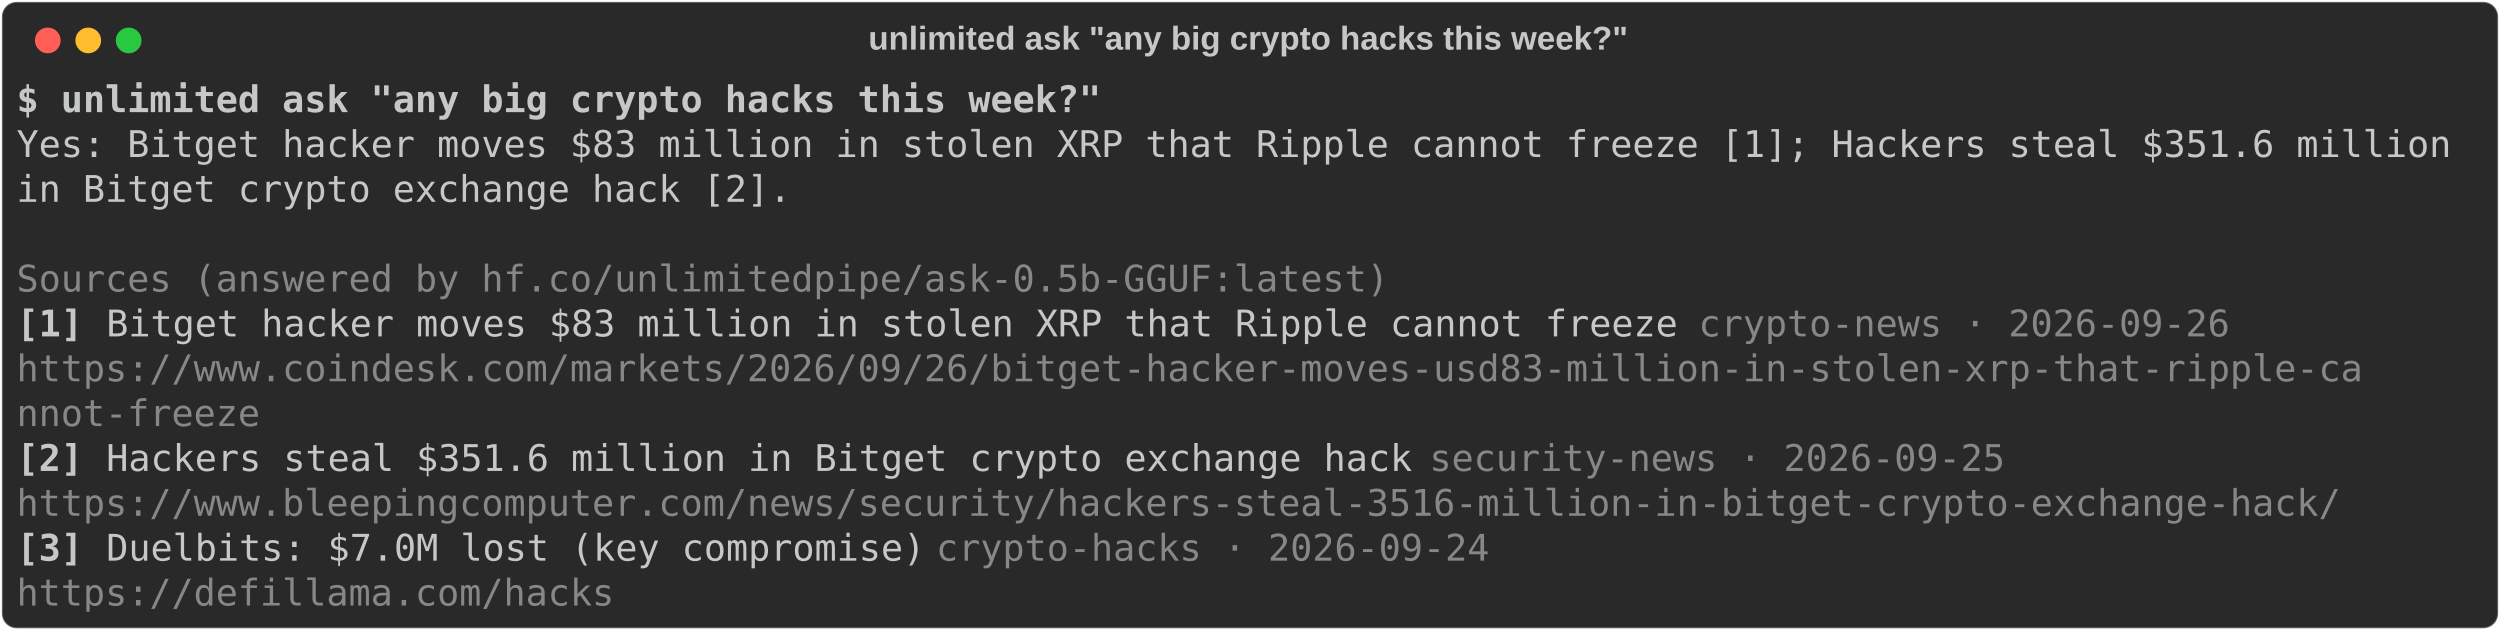
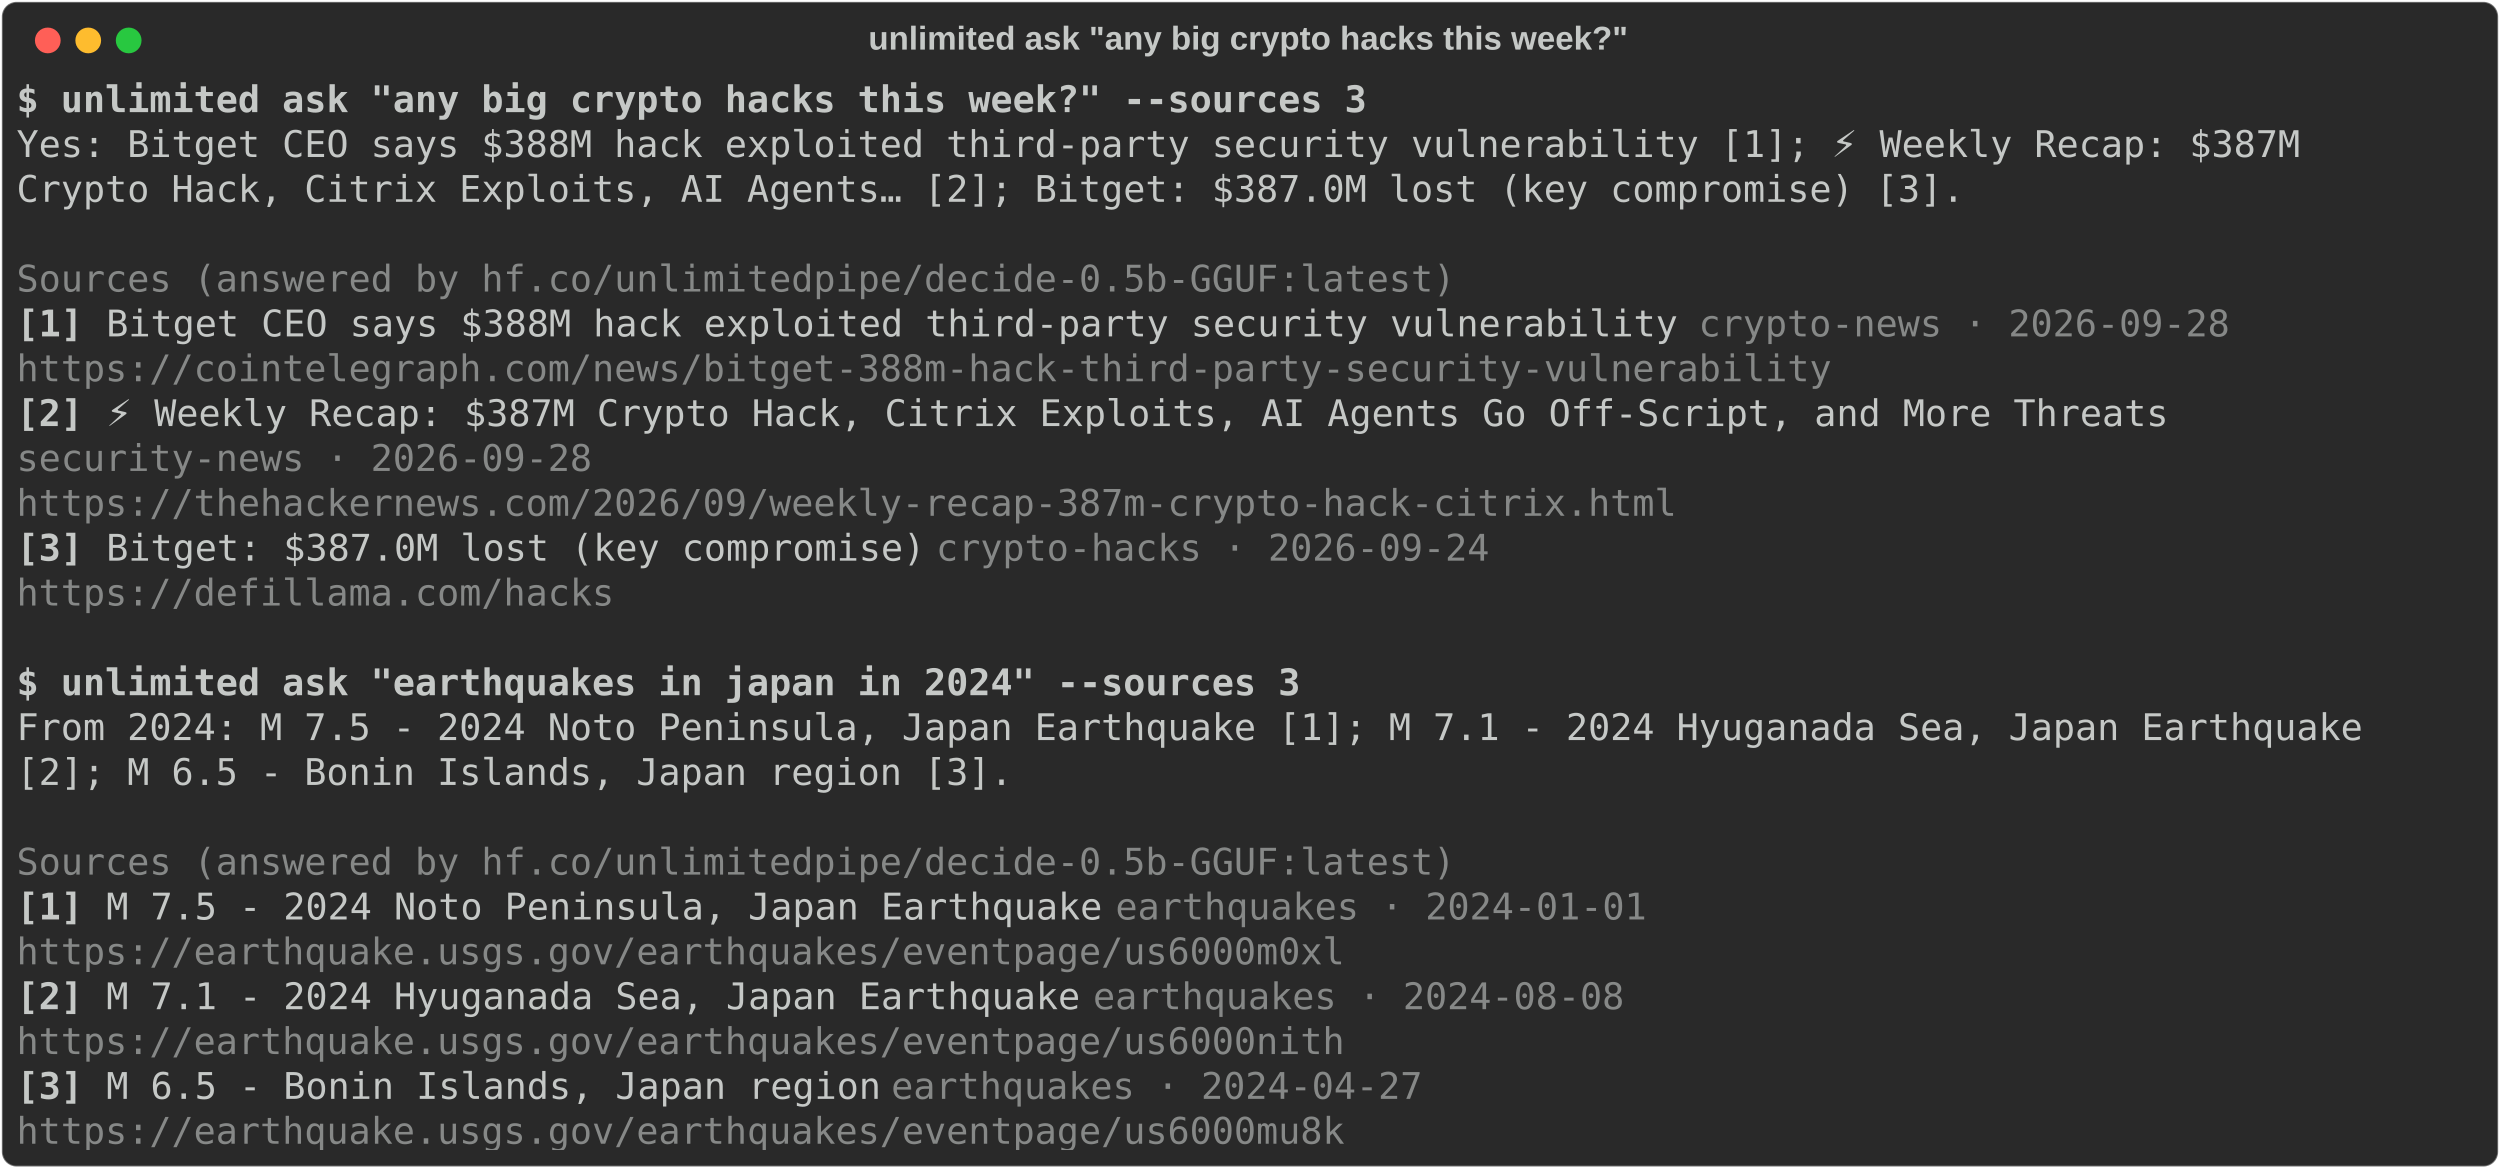
- <svg xmlns="http://www.w3.org/2000/svg" class="rich-terminal" viewBox="0 0 1360 342.8">
+ <svg xmlns="http://www.w3.org/2000/svg" class="rich-terminal" viewBox="0 0 1360 635.6">
  <style>

    @font-face {
        font-family: "Fira Code";
        src: local("FiraCode-Regular"),
                url("https://cdnjs.cloudflare.com/ajax/libs/firacode/6.2.0/woff2/FiraCode-Regular.woff2") format("woff2"),
                url("https://cdnjs.cloudflare.com/ajax/libs/firacode/6.2.0/woff/FiraCode-Regular.woff") format("woff");
        font-style: normal;
        font-weight: 400;
    }
    @font-face {
        font-family: "Fira Code";
        src: local("FiraCode-Bold"),
                url("https://cdnjs.cloudflare.com/ajax/libs/firacode/6.2.0/woff2/FiraCode-Bold.woff2") format("woff2"),
                url("https://cdnjs.cloudflare.com/ajax/libs/firacode/6.2.0/woff/FiraCode-Bold.woff") format("woff");
        font-style: bold;
        font-weight: 700;
    }

-     .terminal-95148860-matrix {
+     .terminal-883848835-matrix {
        font-family: Fira Code, monospace;
        font-size: 20px;
        line-height: 24.4px;
        font-variant-east-asian: full-width;
    }

-     .terminal-95148860-title {
+     .terminal-883848835-title {
        font-size: 18px;
        font-weight: bold;
        font-family: arial;
    }

-     .terminal-95148860-r1 { fill: #c5c8c6;font-weight: bold }
- .terminal-95148860-r2 { fill: #c5c8c6 }
- .terminal-95148860-r3 { fill: #868887 }
+     .terminal-883848835-r1 { fill: #c5c8c6;font-weight: bold }
+ .terminal-883848835-r2 { fill: #c5c8c6 }
+ .terminal-883848835-r3 { fill: #868887 }
    </style>
  <defs>
-     <clipPath id="terminal-95148860-clip-terminal">
-       <rect x="0" y="0" width="1341.0" height="291.8" />
-     </clipPath>
-     <clipPath id="terminal-95148860-line-0">
+     <clipPath id="terminal-883848835-clip-terminal">
+       <rect x="0" y="0" width="1341.0" height="584.6" />
+     </clipPath>
+     <clipPath id="terminal-883848835-line-0">
      <rect x="0" y="1.5" width="1342" height="24.65" />
    </clipPath>
-     <clipPath id="terminal-95148860-line-1">
+     <clipPath id="terminal-883848835-line-1">
      <rect x="0" y="25.9" width="1342" height="24.65" />
    </clipPath>
-     <clipPath id="terminal-95148860-line-2">
+     <clipPath id="terminal-883848835-line-2">
      <rect x="0" y="50.3" width="1342" height="24.65" />
    </clipPath>
-     <clipPath id="terminal-95148860-line-3">
+     <clipPath id="terminal-883848835-line-3">
      <rect x="0" y="74.7" width="1342" height="24.65" />
    </clipPath>
-     <clipPath id="terminal-95148860-line-4">
+     <clipPath id="terminal-883848835-line-4">
      <rect x="0" y="99.1" width="1342" height="24.65" />
    </clipPath>
-     <clipPath id="terminal-95148860-line-5">
+     <clipPath id="terminal-883848835-line-5">
      <rect x="0" y="123.5" width="1342" height="24.65" />
    </clipPath>
-     <clipPath id="terminal-95148860-line-6">
+     <clipPath id="terminal-883848835-line-6">
      <rect x="0" y="147.9" width="1342" height="24.65" />
    </clipPath>
-     <clipPath id="terminal-95148860-line-7">
+     <clipPath id="terminal-883848835-line-7">
      <rect x="0" y="172.3" width="1342" height="24.65" />
    </clipPath>
-     <clipPath id="terminal-95148860-line-8">
+     <clipPath id="terminal-883848835-line-8">
      <rect x="0" y="196.7" width="1342" height="24.65" />
    </clipPath>
-     <clipPath id="terminal-95148860-line-9">
+     <clipPath id="terminal-883848835-line-9">
      <rect x="0" y="221.1" width="1342" height="24.65" />
    </clipPath>
-     <clipPath id="terminal-95148860-line-10">
+     <clipPath id="terminal-883848835-line-10">
      <rect x="0" y="245.5" width="1342" height="24.65" />
    </clipPath>
+     <clipPath id="terminal-883848835-line-11">
+       <rect x="0" y="269.9" width="1342" height="24.65" />
+     </clipPath>
+     <clipPath id="terminal-883848835-line-12">
+       <rect x="0" y="294.3" width="1342" height="24.65" />
+     </clipPath>
+     <clipPath id="terminal-883848835-line-13">
+       <rect x="0" y="318.7" width="1342" height="24.65" />
+     </clipPath>
+     <clipPath id="terminal-883848835-line-14">
+       <rect x="0" y="343.1" width="1342" height="24.65" />
+     </clipPath>
+     <clipPath id="terminal-883848835-line-15">
+       <rect x="0" y="367.5" width="1342" height="24.65" />
+     </clipPath>
+     <clipPath id="terminal-883848835-line-16">
+       <rect x="0" y="391.9" width="1342" height="24.65" />
+     </clipPath>
+     <clipPath id="terminal-883848835-line-17">
+       <rect x="0" y="416.3" width="1342" height="24.65" />
+     </clipPath>
+     <clipPath id="terminal-883848835-line-18">
+       <rect x="0" y="440.7" width="1342" height="24.65" />
+     </clipPath>
+     <clipPath id="terminal-883848835-line-19">
+       <rect x="0" y="465.1" width="1342" height="24.65" />
+     </clipPath>
+     <clipPath id="terminal-883848835-line-20">
+       <rect x="0" y="489.5" width="1342" height="24.65" />
+     </clipPath>
+     <clipPath id="terminal-883848835-line-21">
+       <rect x="0" y="513.9" width="1342" height="24.65" />
+     </clipPath>
+     <clipPath id="terminal-883848835-line-22">
+       <rect x="0" y="538.3" width="1342" height="24.65" />
+     </clipPath>
  </defs>
-   <rect fill="#292929" stroke="rgba(255,255,255,0.35)" stroke-width="1" x="1" y="1" width="1358" height="340.8" rx="8" />
-   <text class="terminal-95148860-title" fill="#c5c8c6" text-anchor="middle" x="679" y="27">unlimited ask "any big crypto hacks this week?"</text>
+   <rect fill="#292929" stroke="rgba(255,255,255,0.35)" stroke-width="1" x="1" y="1" width="1358" height="633.6" rx="8" />
+   <text class="terminal-883848835-title" fill="#c5c8c6" text-anchor="middle" x="679" y="27">unlimited ask "any big crypto hacks this week?"</text>
  <g transform="translate(26,22)">
    <circle cx="0" cy="0" r="7" fill="#ff5f57" />
    <circle cx="22" cy="0" r="7" fill="#febc2e" />
    <circle cx="44" cy="0" r="7" fill="#28c840" />
  </g>
-   <g transform="translate(9, 41)" clip-path="url(#terminal-95148860-clip-terminal)">
-     <g class="terminal-95148860-matrix">
-       <text class="terminal-95148860-r1" x="0" y="20" textLength="597.8" clip-path="url(#terminal-95148860-line-0)">$ unlimited ask "any big crypto hacks this week?"</text>
-       <text class="terminal-95148860-r2" x="1342" y="20" textLength="12.2" clip-path="url(#terminal-95148860-line-0)">
- </text>
-       <text class="terminal-95148860-r2" x="0" y="44.4" textLength="1342" clip-path="url(#terminal-95148860-line-1)">Yes: Bitget hacker moves $83 million in stolen XRP that Ripple cannot freeze [1]; Hackers steal $351.6 million</text>
-       <text class="terminal-95148860-r2" x="1342" y="44.4" textLength="12.2" clip-path="url(#terminal-95148860-line-1)">
- </text>
-       <text class="terminal-95148860-r2" x="0" y="68.8" textLength="427" clip-path="url(#terminal-95148860-line-2)">in Bitget crypto exchange hack [2].</text>
-       <text class="terminal-95148860-r2" x="1342" y="68.8" textLength="12.2" clip-path="url(#terminal-95148860-line-2)">
- </text>
-       <text class="terminal-95148860-r2" x="1342" y="93.2" textLength="12.2" clip-path="url(#terminal-95148860-line-3)">
- </text>
-       <text class="terminal-95148860-r3" x="0" y="117.6" textLength="756.4" clip-path="url(#terminal-95148860-line-4)">Sources (answered by hf.co/unlimitedpipe/ask-0.5b-GGUF:latest)</text>
-       <text class="terminal-95148860-r2" x="1342" y="117.6" textLength="12.2" clip-path="url(#terminal-95148860-line-4)">
- </text>
-       <text class="terminal-95148860-r1" x="0" y="142" textLength="48.8" clip-path="url(#terminal-95148860-line-5)">[1] </text>
-       <text class="terminal-95148860-r2" x="48.8" y="142" textLength="866.2" clip-path="url(#terminal-95148860-line-5)">Bitget hacker moves $83 million in stolen XRP that Ripple cannot freeze</text>
-       <text class="terminal-95148860-r3" x="915" y="142" textLength="317.2" clip-path="url(#terminal-95148860-line-5)">  crypto-news · 2026-09-26</text>
-       <text class="terminal-95148860-r2" x="1342" y="142" textLength="12.2" clip-path="url(#terminal-95148860-line-5)">
- </text>
-       <text class="terminal-95148860-r3" x="0" y="166.4" textLength="1342" clip-path="url(#terminal-95148860-line-6)">    https://www.coindesk.com/markets/2026/09/26/bitget-hacker-moves-usd83-million-in-stolen-xrp-that-ripple-ca</text>
-       <text class="terminal-95148860-r2" x="1342" y="166.4" textLength="12.2" clip-path="url(#terminal-95148860-line-6)">
- </text>
-       <text class="terminal-95148860-r3" x="0" y="190.8" textLength="134.2" clip-path="url(#terminal-95148860-line-7)">nnot-freeze</text>
-       <text class="terminal-95148860-r2" x="1342" y="190.8" textLength="12.2" clip-path="url(#terminal-95148860-line-7)">
- </text>
-       <text class="terminal-95148860-r1" x="0" y="215.2" textLength="48.8" clip-path="url(#terminal-95148860-line-8)">[2] </text>
-       <text class="terminal-95148860-r2" x="48.8" y="215.2" textLength="719.8" clip-path="url(#terminal-95148860-line-8)">Hackers steal $351.6 million in Bitget crypto exchange hack</text>
-       <text class="terminal-95148860-r3" x="768.6" y="215.2" textLength="341.6" clip-path="url(#terminal-95148860-line-8)">  security-news · 2026-09-25</text>
-       <text class="terminal-95148860-r2" x="1342" y="215.2" textLength="12.2" clip-path="url(#terminal-95148860-line-8)">
- </text>
-       <text class="terminal-95148860-r3" x="0" y="239.6" textLength="1329.8" clip-path="url(#terminal-95148860-line-9)">    https://www.bleepingcomputer.com/news/security/hackers-steal-3516-million-in-bitget-crypto-exchange-hack/</text>
-       <text class="terminal-95148860-r2" x="1342" y="239.6" textLength="12.2" clip-path="url(#terminal-95148860-line-9)">
- </text>
-       <text class="terminal-95148860-r1" x="0" y="264" textLength="48.8" clip-path="url(#terminal-95148860-line-10)">[3] </text>
-       <text class="terminal-95148860-r2" x="48.8" y="264" textLength="451.4" clip-path="url(#terminal-95148860-line-10)">Duelbits: $7.0M lost (key compromise)</text>
-       <text class="terminal-95148860-r3" x="500.2" y="264" textLength="329.4" clip-path="url(#terminal-95148860-line-10)">  crypto-hacks · 2026-09-24</text>
-       <text class="terminal-95148860-r2" x="1342" y="264" textLength="12.2" clip-path="url(#terminal-95148860-line-10)">
- </text>
-       <text class="terminal-95148860-r3" x="0" y="288.4" textLength="378.2" clip-path="url(#terminal-95148860-line-11)">    https://defillama.com/hacks</text>
-       <text class="terminal-95148860-r2" x="1342" y="288.4" textLength="12.2" clip-path="url(#terminal-95148860-line-11)">
+   <g transform="translate(9, 41)" clip-path="url(#terminal-883848835-clip-terminal)">
+     <g class="terminal-883848835-matrix">
+       <text class="terminal-883848835-r1" x="0" y="20" textLength="744.2" clip-path="url(#terminal-883848835-line-0)">$ unlimited ask "any big crypto hacks this week?" --sources 3</text>
+       <text class="terminal-883848835-r2" x="1342" y="20" textLength="12.2" clip-path="url(#terminal-883848835-line-0)">
+ </text>
+       <text class="terminal-883848835-r2" x="0" y="44.4" textLength="1268.8" clip-path="url(#terminal-883848835-line-1)">Yes: Bitget CEO says $388M hack exploited third-party security vulnerability [1]; ⚡ Weekly Recap: $387M </text>
+       <text class="terminal-883848835-r2" x="1342" y="44.4" textLength="12.2" clip-path="url(#terminal-883848835-line-1)">
+ </text>
+       <text class="terminal-883848835-r2" x="0" y="68.8" textLength="1073.6" clip-path="url(#terminal-883848835-line-2)">Crypto Hack, Citrix Exploits, AI Agents… [2]; Bitget: $387.0M lost (key compromise) [3].</text>
+       <text class="terminal-883848835-r2" x="1342" y="68.8" textLength="12.2" clip-path="url(#terminal-883848835-line-2)">
+ </text>
+       <text class="terminal-883848835-r2" x="1342" y="93.2" textLength="12.2" clip-path="url(#terminal-883848835-line-3)">
+ </text>
+       <text class="terminal-883848835-r3" x="0" y="117.6" textLength="793" clip-path="url(#terminal-883848835-line-4)">Sources (answered by hf.co/unlimitedpipe/decide-0.5b-GGUF:latest)</text>
+       <text class="terminal-883848835-r2" x="1342" y="117.6" textLength="12.2" clip-path="url(#terminal-883848835-line-4)">
+ </text>
+       <text class="terminal-883848835-r1" x="0" y="142" textLength="48.8" clip-path="url(#terminal-883848835-line-5)">[1] </text>
+       <text class="terminal-883848835-r2" x="48.8" y="142" textLength="866.2" clip-path="url(#terminal-883848835-line-5)">Bitget CEO says $388M hack exploited third-party security vulnerability</text>
+       <text class="terminal-883848835-r3" x="915" y="142" textLength="317.2" clip-path="url(#terminal-883848835-line-5)">  crypto-news · 2026-09-28</text>
+       <text class="terminal-883848835-r2" x="1342" y="142" textLength="12.2" clip-path="url(#terminal-883848835-line-5)">
+ </text>
+       <text class="terminal-883848835-r3" x="0" y="166.4" textLength="1049.2" clip-path="url(#terminal-883848835-line-6)">    https://cointelegraph.com/news/bitget-388m-hack-third-party-security-vulnerability</text>
+       <text class="terminal-883848835-r2" x="1342" y="166.4" textLength="12.2" clip-path="url(#terminal-883848835-line-6)">
+ </text>
+       <text class="terminal-883848835-r1" x="0" y="190.8" textLength="48.8" clip-path="url(#terminal-883848835-line-7)">[2] </text>
+       <text class="terminal-883848835-r2" x="48.8" y="190.8" textLength="1134.6" clip-path="url(#terminal-883848835-line-7)">⚡ Weekly Recap: $387M Crypto Hack, Citrix Exploits, AI Agents Go Off-Script, and More Threats</text>
+       <text class="terminal-883848835-r2" x="1342" y="190.8" textLength="12.2" clip-path="url(#terminal-883848835-line-7)">
+ </text>
+       <text class="terminal-883848835-r3" x="0" y="215.2" textLength="317.2" clip-path="url(#terminal-883848835-line-8)">security-news · 2026-09-28</text>
+       <text class="terminal-883848835-r2" x="1342" y="215.2" textLength="12.2" clip-path="url(#terminal-883848835-line-8)">
+ </text>
+       <text class="terminal-883848835-r3" x="0" y="239.6" textLength="963.8" clip-path="url(#terminal-883848835-line-9)">    https://thehackernews.com/2026/09/weekly-recap-387m-crypto-hack-citrix.html</text>
+       <text class="terminal-883848835-r2" x="1342" y="239.6" textLength="12.2" clip-path="url(#terminal-883848835-line-9)">
+ </text>
+       <text class="terminal-883848835-r1" x="0" y="264" textLength="48.8" clip-path="url(#terminal-883848835-line-10)">[3] </text>
+       <text class="terminal-883848835-r2" x="48.8" y="264" textLength="451.4" clip-path="url(#terminal-883848835-line-10)">Bitget: $387.0M lost (key compromise)</text>
+       <text class="terminal-883848835-r3" x="500.2" y="264" textLength="329.4" clip-path="url(#terminal-883848835-line-10)">  crypto-hacks · 2026-09-24</text>
+       <text class="terminal-883848835-r2" x="1342" y="264" textLength="12.2" clip-path="url(#terminal-883848835-line-10)">
+ </text>
+       <text class="terminal-883848835-r3" x="0" y="288.4" textLength="378.2" clip-path="url(#terminal-883848835-line-11)">    https://defillama.com/hacks</text>
+       <text class="terminal-883848835-r2" x="1342" y="288.4" textLength="12.2" clip-path="url(#terminal-883848835-line-11)">
+ </text>
+       <text class="terminal-883848835-r2" x="1342" y="312.8" textLength="12.2" clip-path="url(#terminal-883848835-line-12)">
+ </text>
+       <text class="terminal-883848835-r1" x="0" y="337.2" textLength="707.6" clip-path="url(#terminal-883848835-line-13)">$ unlimited ask "earthquakes in japan in 2024" --sources 3</text>
+       <text class="terminal-883848835-r2" x="1342" y="337.2" textLength="12.2" clip-path="url(#terminal-883848835-line-13)">
+ </text>
+       <text class="terminal-883848835-r2" x="0" y="361.6" textLength="1305.4" clip-path="url(#terminal-883848835-line-14)">From 2024: M 7.5 - 2024 Noto Peninsula, Japan Earthquake [1]; M 7.1 - 2024 Hyuganada Sea, Japan Earthquake </text>
+       <text class="terminal-883848835-r2" x="1342" y="361.6" textLength="12.2" clip-path="url(#terminal-883848835-line-14)">
+ </text>
+       <text class="terminal-883848835-r2" x="0" y="386" textLength="549" clip-path="url(#terminal-883848835-line-15)">[2]; M 6.5 - Bonin Islands, Japan region [3].</text>
+       <text class="terminal-883848835-r2" x="1342" y="386" textLength="12.2" clip-path="url(#terminal-883848835-line-15)">
+ </text>
+       <text class="terminal-883848835-r2" x="1342" y="410.4" textLength="12.2" clip-path="url(#terminal-883848835-line-16)">
+ </text>
+       <text class="terminal-883848835-r3" x="0" y="434.8" textLength="793" clip-path="url(#terminal-883848835-line-17)">Sources (answered by hf.co/unlimitedpipe/decide-0.5b-GGUF:latest)</text>
+       <text class="terminal-883848835-r2" x="1342" y="434.8" textLength="12.2" clip-path="url(#terminal-883848835-line-17)">
+ </text>
+       <text class="terminal-883848835-r1" x="0" y="459.2" textLength="48.8" clip-path="url(#terminal-883848835-line-18)">[1] </text>
+       <text class="terminal-883848835-r2" x="48.8" y="459.2" textLength="549" clip-path="url(#terminal-883848835-line-18)">M 7.5 - 2024 Noto Peninsula, Japan Earthquake</text>
+       <text class="terminal-883848835-r3" x="597.8" y="459.2" textLength="317.2" clip-path="url(#terminal-883848835-line-18)">  earthquakes · 2024-01-01</text>
+       <text class="terminal-883848835-r2" x="1342" y="459.2" textLength="12.2" clip-path="url(#terminal-883848835-line-18)">
+ </text>
+       <text class="terminal-883848835-r3" x="0" y="483.6" textLength="780.8" clip-path="url(#terminal-883848835-line-19)">    https://earthquake.usgs.gov/earthquakes/eventpage/us6000m0xl</text>
+       <text class="terminal-883848835-r2" x="1342" y="483.6" textLength="12.2" clip-path="url(#terminal-883848835-line-19)">
+ </text>
+       <text class="terminal-883848835-r1" x="0" y="508" textLength="48.8" clip-path="url(#terminal-883848835-line-20)">[2] </text>
+       <text class="terminal-883848835-r2" x="48.8" y="508" textLength="536.8" clip-path="url(#terminal-883848835-line-20)">M 7.1 - 2024 Hyuganada Sea, Japan Earthquake</text>
+       <text class="terminal-883848835-r3" x="585.6" y="508" textLength="317.2" clip-path="url(#terminal-883848835-line-20)">  earthquakes · 2024-08-08</text>
+       <text class="terminal-883848835-r2" x="1342" y="508" textLength="12.2" clip-path="url(#terminal-883848835-line-20)">
+ </text>
+       <text class="terminal-883848835-r3" x="0" y="532.4" textLength="780.8" clip-path="url(#terminal-883848835-line-21)">    https://earthquake.usgs.gov/earthquakes/eventpage/us6000nith</text>
+       <text class="terminal-883848835-r2" x="1342" y="532.4" textLength="12.2" clip-path="url(#terminal-883848835-line-21)">
+ </text>
+       <text class="terminal-883848835-r1" x="0" y="556.8" textLength="48.8" clip-path="url(#terminal-883848835-line-22)">[3] </text>
+       <text class="terminal-883848835-r2" x="48.8" y="556.8" textLength="427" clip-path="url(#terminal-883848835-line-22)">M 6.5 - Bonin Islands, Japan region</text>
+       <text class="terminal-883848835-r3" x="475.8" y="556.8" textLength="317.2" clip-path="url(#terminal-883848835-line-22)">  earthquakes · 2024-04-27</text>
+       <text class="terminal-883848835-r2" x="1342" y="556.8" textLength="12.2" clip-path="url(#terminal-883848835-line-22)">
+ </text>
+       <text class="terminal-883848835-r3" x="0" y="581.2" textLength="780.8" clip-path="url(#terminal-883848835-line-23)">    https://earthquake.usgs.gov/earthquakes/eventpage/us6000mu8k</text>
+       <text class="terminal-883848835-r2" x="1342" y="581.2" textLength="12.2" clip-path="url(#terminal-883848835-line-23)">
</text>
    </g>
  </g>
</svg>
